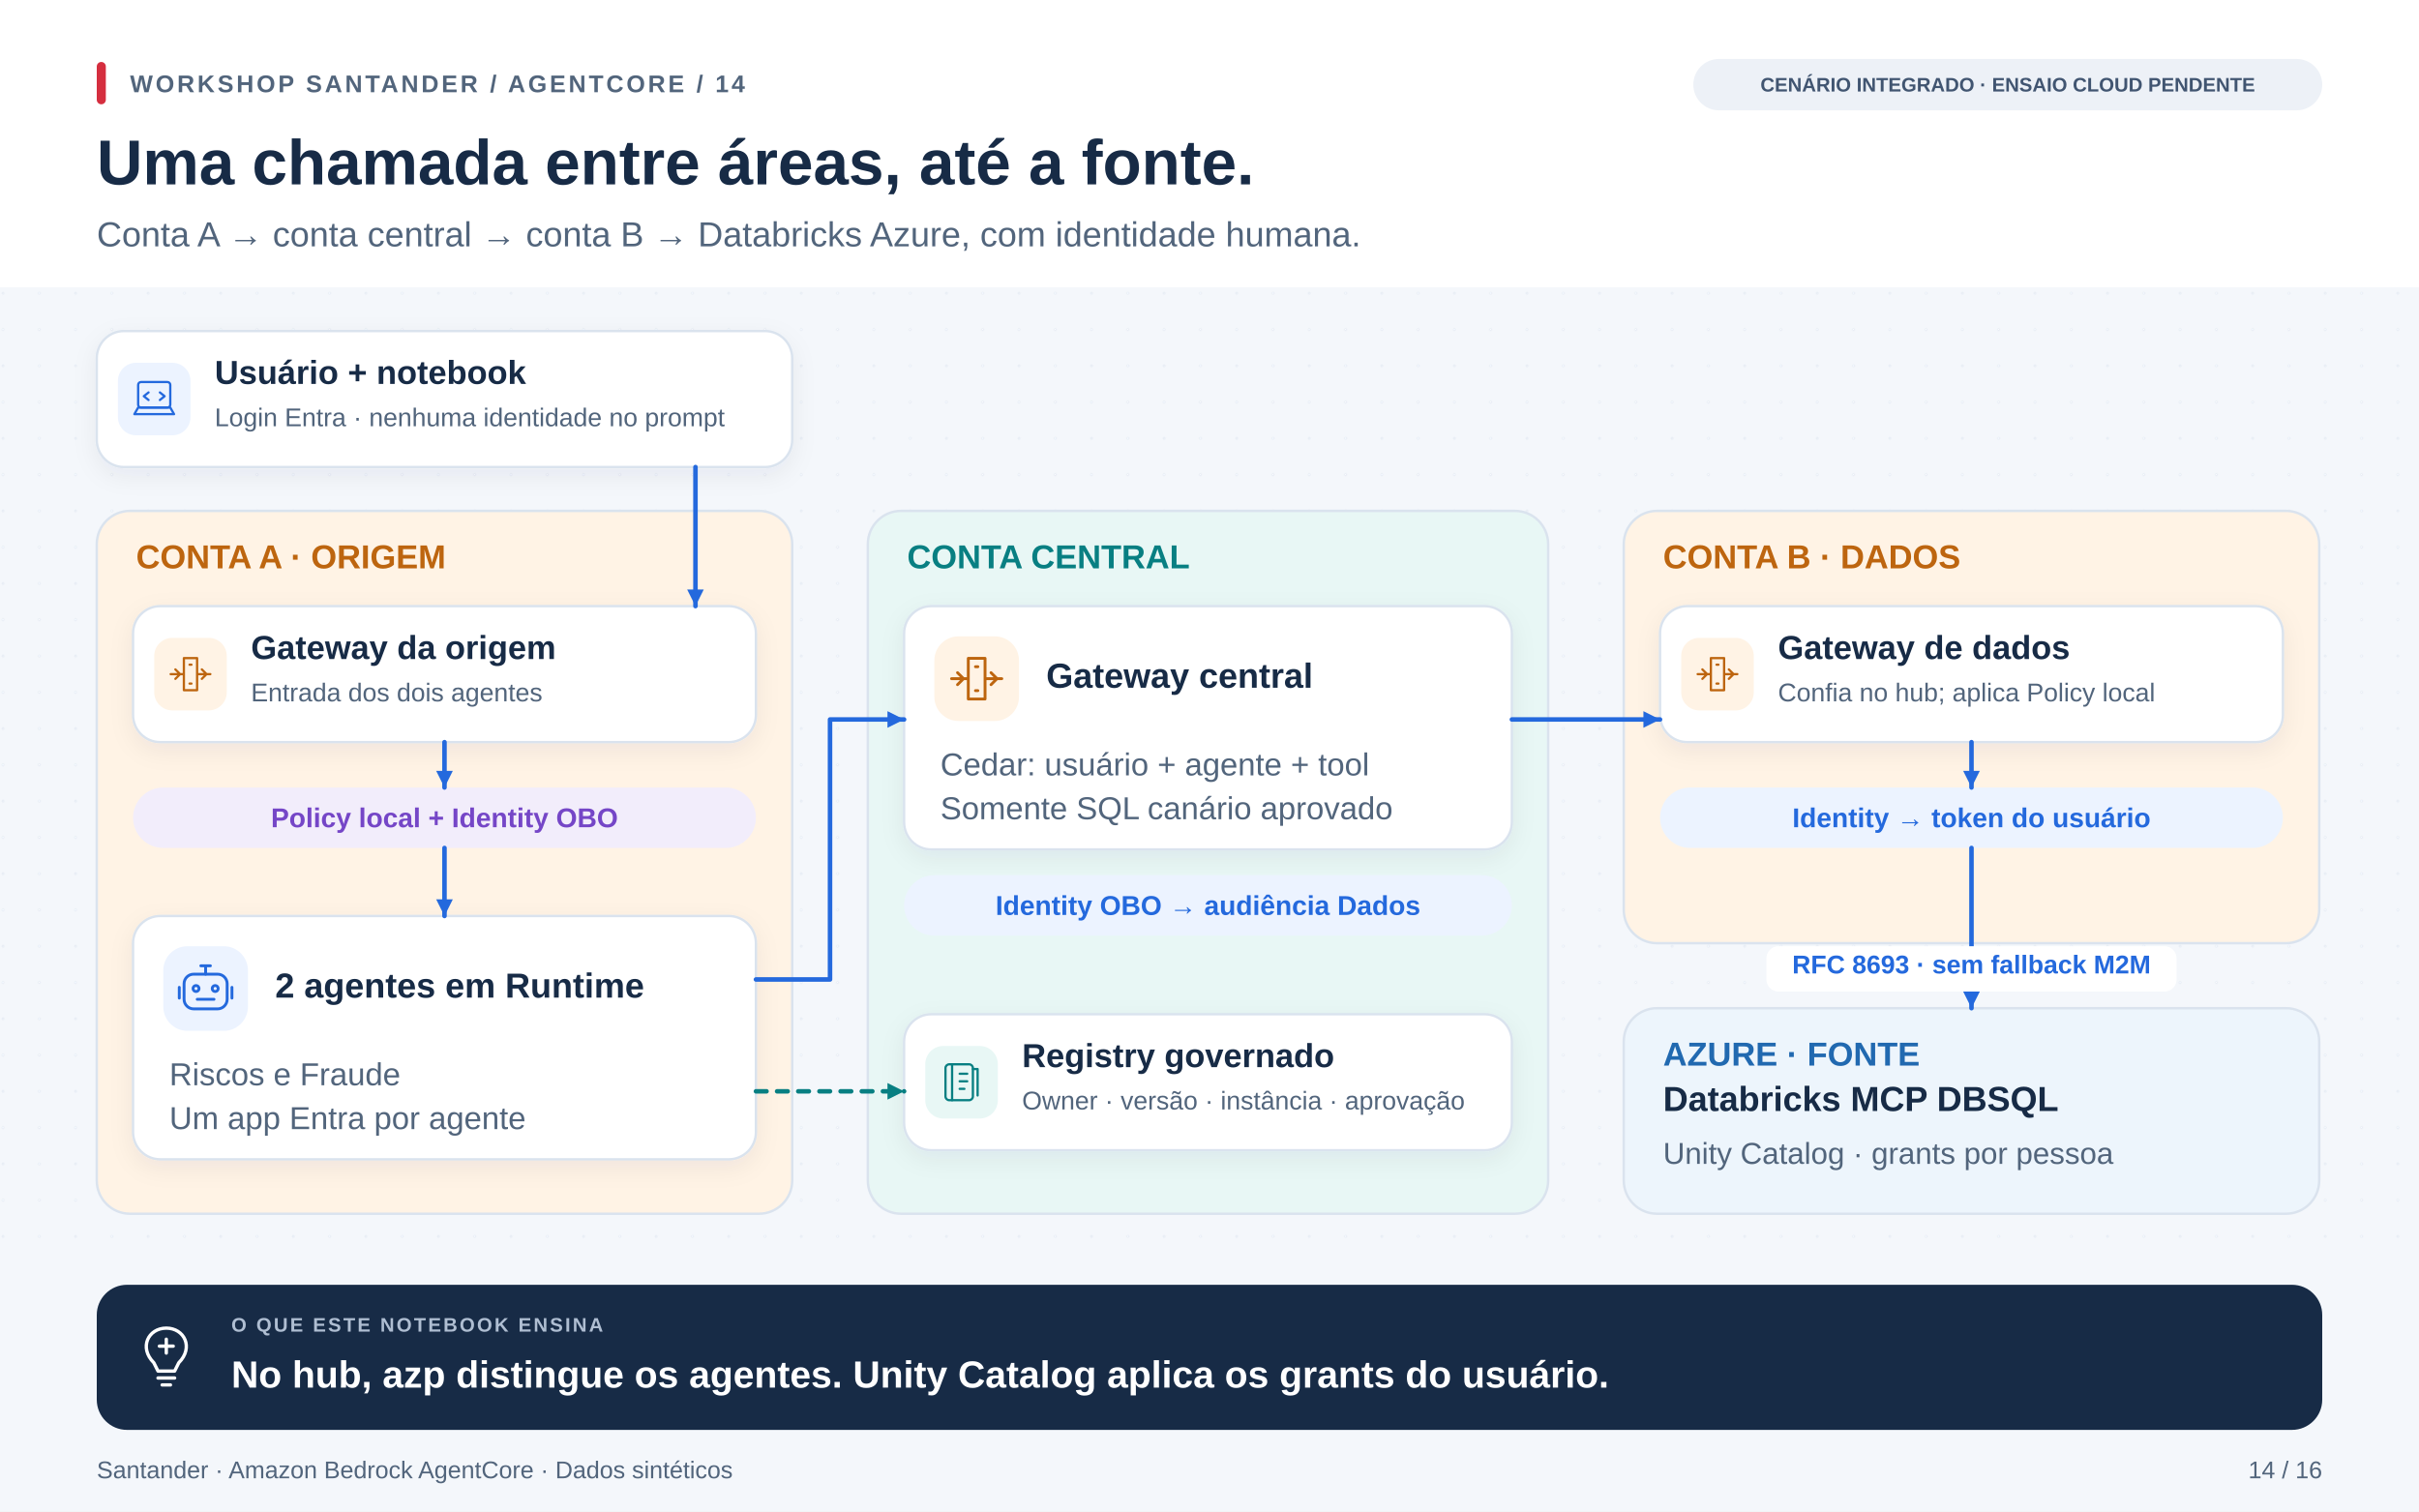
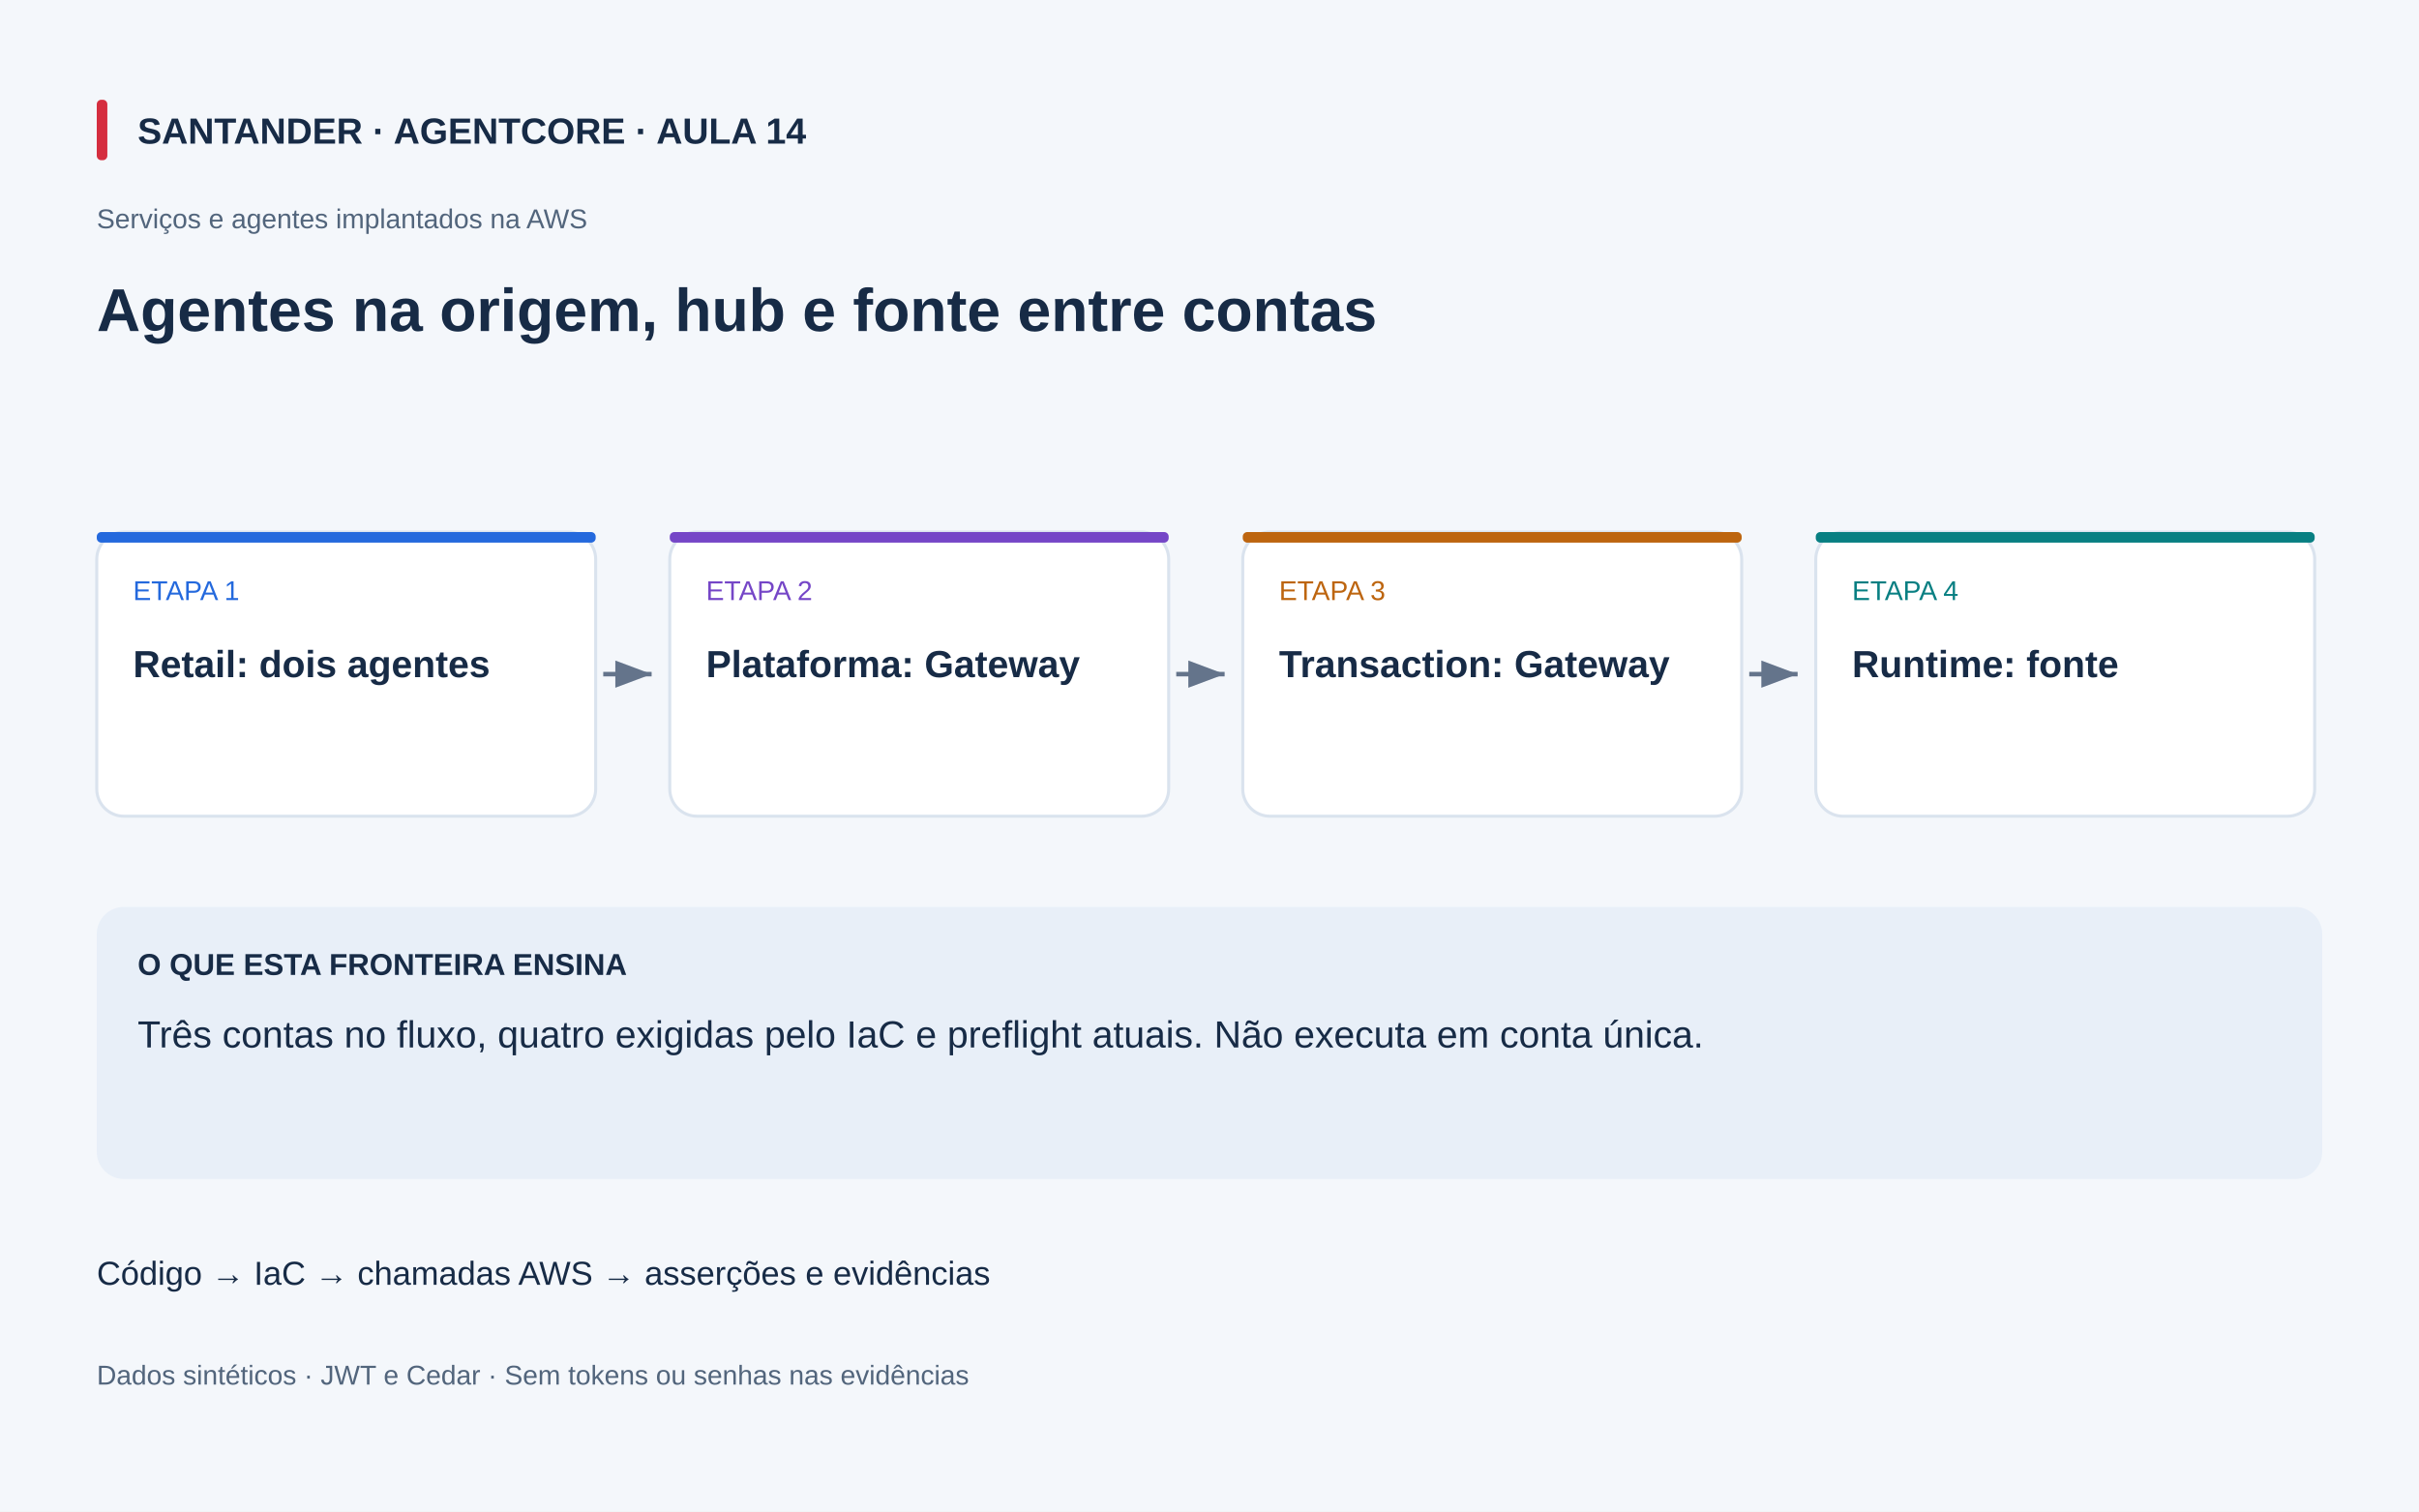
<svg xmlns="http://www.w3.org/2000/svg" width="1600" height="1000" viewBox="0 0 1600 1000" role="img" aria-labelledby="title desc">
+   <rect width="1600" height="1000" fill="#f4f7fb" />
  <defs>
-     <filter id="shadow" x="-20%" y="-20%" width="140%" height="150%">
-       <feDropShadow dx="0" dy="5" stdDeviation="8" flood-color="#172B46" flood-opacity=".06" />
-     </filter>
-     <pattern id="dots" width="24" height="24" patternUnits="userSpaceOnUse">
-       <circle cx="2" cy="2" r="1" fill="#DDE5EF" />
-     </pattern>
+     <marker id="arrow" markerWidth="10" markerHeight="10" refX="8" refY="3" orient="auto">
+       <path d="M0,0 L8,3 L0,6" fill="#64748b" />
+     </marker>
  </defs>
-   <rect x="0" y="0" width="1600" height="1000" rx="0" fill="#F4F7FB" />
-   <rect x="0" y="190" width="1600" height="650" fill="url(#dots)" opacity=".5" />
-   <rect x="0" y="0" width="1600" height="190" rx="0" fill="#FFFFFF" />
-   <rect x="64" y="41" width="6" height="28" rx="3" fill="#D52E3F" />
-   <text class="" x="86" y="61" fill="#52657C" font-family="Arial,Helvetica,sans-serif" font-size="16" font-weight="700" text-anchor="start" letter-spacing="1.8">
-     <tspan x="86" dy="0">WORKSHOP SANTANDER  /  AGENTCORE  /  14</tspan>
-   </text>
-   <text class="" x="64" y="122" fill="#172B46" font-family="Arial,Helvetica,sans-serif" font-size="42" font-weight="700" text-anchor="start">
-     <tspan x="64" dy="0">Uma chamada entre áreas, até a fonte.</tspan>
-   </text>
-   <text class="" x="64" y="163" fill="#52657C" font-family="Arial,Helvetica,sans-serif" font-size="23" font-weight="400" text-anchor="start">
-     <tspan x="64" dy="0">Conta A → conta central → conta B → Databricks Azure, com identidade humana.</tspan>
-   </text>
-   <rect x="1120" y="39" width="416" height="34" rx="17.0" fill="#EDF1F7" />
-   <text class="" x="1328.0" y="60.55" fill="#415571" font-family="Arial,Helvetica,sans-serif" font-size="13" font-weight="700" text-anchor="middle">
-     <tspan x="1328.0" dy="0">CENÁRIO INTEGRADO · ENSAIO CLOUD PENDENTE</tspan>
-   </text>
-   <rect x="64" y="850" width="1472" height="96" rx="20" fill="#172B46" />
-   <g transform="translate(88 875) scale(0.9166667)" fill="none" stroke="#FFFFFF" stroke-width="2.4" stroke-linecap="round" stroke-linejoin="round" aria-hidden="true">
-     <path d="M15 29c-11-11-4-25 9-25s20 14 9 25l-3 6H18zM18 40h12m-9 5h6M24 12v10m-5-5h10" />
+   <g font-family="Arial,Helvetica,sans-serif" fill="#172b46">
+     <rect x="64" y="66" width="7" height="40" rx="3" fill="#d52e3f" />
+     <text x="91" y="95" font-size="24" font-weight="700">SANTANDER · AGENTCORE · AULA 14</text>
+     <text x="64" y="151" font-size="18" fill="#52657c">Serviços e agentes implantados na AWS</text>
+     <text x="64" y="219" font-size="40" font-weight="700">Agentes na origem, hub e fonte entre contas</text>
+     <rect x="64" y="352" width="330" height="188" rx="18" fill="white" stroke="#dae3ee" stroke-width="2" />
+     <rect x="64" y="352" width="330" height="7" rx="3" fill="#2469dd" />
+     <text x="88" y="397" font-size="18" fill="#2469dd">ETAPA 1</text>
+     <text x="88" y="448" font-size="25" font-weight="700">Retail: dois agentes</text>
+     <path d="M399,446 H431" stroke="#64748b" stroke-width="3" marker-end="url(#arrow)" />
+     <rect x="443" y="352" width="330" height="188" rx="18" fill="white" stroke="#dae3ee" stroke-width="2" />
+     <rect x="443" y="352" width="330" height="7" rx="3" fill="#7546c7" />
+     <text x="467" y="397" font-size="18" fill="#7546c7">ETAPA 2</text>
+     <text x="467" y="448" font-size="25" font-weight="700">Plataforma: Gateway</text>
+     <path d="M778,446 H810" stroke="#64748b" stroke-width="3" marker-end="url(#arrow)" />
+     <rect x="822" y="352" width="330" height="188" rx="18" fill="white" stroke="#dae3ee" stroke-width="2" />
+     <rect x="822" y="352" width="330" height="7" rx="3" fill="#bd650f" />
+     <text x="846" y="397" font-size="18" fill="#bd650f">ETAPA 3</text>
+     <text x="846" y="448" font-size="25" font-weight="700">Transaction: Gateway</text>
+     <path d="M1157,446 H1189" stroke="#64748b" stroke-width="3" marker-end="url(#arrow)" />
+     <rect x="1201" y="352" width="330" height="188" rx="18" fill="white" stroke="#dae3ee" stroke-width="2" />
+     <rect x="1201" y="352" width="330" height="7" rx="3" fill="#087f82" />
+     <text x="1225" y="397" font-size="18" fill="#087f82">ETAPA 4</text>
+     <text x="1225" y="448" font-size="25" font-weight="700">Runtime: fonte</text>
+     <rect x="64" y="600" width="1472" height="180" rx="18" fill="#e8eff8" />
+     <text x="91" y="645" font-size="20" font-weight="700">O QUE ESTA FRONTEIRA ENSINA</text>
+     <text x="91" y="693" font-size="25">Três contas no fluxo, quatro exigidas pelo IaC e preflight atuais. Não executa em conta única.</text>
+     <text x="64" y="850" font-size="22">Código → IaC → chamadas AWS → asserções e evidências</text>
+     <text x="64" y="916" font-size="18" fill="#52657c">Dados sintéticos · JWT e Cedar · Sem tokens ou senhas nas evidências</text>
  </g>
-   <text class="" x="153" y="881" fill="#AFBED2" font-family="Arial,Helvetica,sans-serif" font-size="13" font-weight="700" text-anchor="start" letter-spacing="1.4">
-     <tspan x="153" dy="0">O QUE ESTE NOTEBOOK ENSINA</tspan>
-   </text>
-   <text class="" x="153" y="918" fill="#FFFFFF" font-family="Arial,Helvetica,sans-serif" font-size="25" font-weight="600" text-anchor="start">
-     <tspan x="153" dy="0">No hub, azp distingue os agentes. Unity Catalog aplica os grants do usuário.</tspan>
-   </text>
-   <text class="" x="64" y="978" fill="#52657C" font-family="Arial,Helvetica,sans-serif" font-size="16" font-weight="400" text-anchor="start">
-     <tspan x="64" dy="0">Santander  ·  Amazon Bedrock AgentCore  ·  Dados sintéticos</tspan>
-   </text>
-   <text class="" x="1536" y="978" fill="#52657C" font-family="Arial,Helvetica,sans-serif" font-size="16" font-weight="400" text-anchor="end">
-     <tspan x="1536" dy="0">14 / 16</tspan>
-   </text>
-   <rect x="64" y="219" width="460" height="90" rx="18" fill="#FFFFFF" stroke="#DAE3EE" stroke-width="1.6" filter="url(#shadow)" />
-   <rect x="78" y="240" width="48" height="48" rx="12" fill="#ECF3FF" />
-   <g transform="translate(87 249) scale(0.625)" fill="none" stroke="#2469DD" stroke-width="2.4" stroke-linecap="round" stroke-linejoin="round" aria-hidden="true">
-     <rect x="7" y="6" width="34" height="27" rx="3" />
-     <path d="M3 40h42l-4-7H7zM18 17l-5 4 5 4m12-8 5 4-5 4" />
-   </g>
-   <text class="" x="142" y="254" fill="#172B46" font-family="Arial,Helvetica,sans-serif" font-size="22" font-weight="700" text-anchor="start">
-     <tspan x="142" dy="0">Usuário + notebook</tspan>
-   </text>
-   <text class="" x="142" y="282" fill="#52657C" font-family="Arial,Helvetica,sans-serif" font-size="17" font-weight="400" text-anchor="start">
-     <tspan x="142" dy="0">Login Entra · nenhuma identidade no prompt</tspan>
-   </text>
-   <rect x="64" y="338" width="460" height="465" rx="22" fill="#FFF3E5" stroke="#DAE3EE" stroke-width="1.6" />
-   <text class="" x="90" y="376" fill="#BD650F" font-family="Arial,Helvetica,sans-serif" font-size="22" font-weight="700" text-anchor="start">
-     <tspan x="90" dy="0">CONTA A · ORIGEM</tspan>
-   </text>
-   <rect x="574" y="338" width="450" height="465" rx="22" fill="#E8F7F5" stroke="#DAE3EE" stroke-width="1.6" />
-   <text class="" x="600" y="376" fill="#087F82" font-family="Arial,Helvetica,sans-serif" font-size="22" font-weight="700" text-anchor="start">
-     <tspan x="600" dy="0">CONTA CENTRAL</tspan>
-   </text>
-   <rect x="1074" y="338" width="460" height="286" rx="22" fill="#FFF3E5" stroke="#DAE3EE" stroke-width="1.6" />
-   <text class="" x="1100" y="376" fill="#BD650F" font-family="Arial,Helvetica,sans-serif" font-size="22" font-weight="700" text-anchor="start">
-     <tspan x="1100" dy="0">CONTA B · DADOS</tspan>
-   </text>
-   <rect x="88" y="401" width="412" height="90" rx="18" fill="#FFFFFF" stroke="#DAE3EE" stroke-width="1.6" filter="url(#shadow)" />
-   <rect x="102" y="422" width="48" height="48" rx="12" fill="#FFF3E5" />
-   <g transform="translate(111 431) scale(0.625)" fill="none" stroke="#BD650F" stroke-width="2.4" stroke-linecap="round" stroke-linejoin="round" aria-hidden="true">
-     <path d="M17 7h14v34H17zM3 24h14m14 0h14M8 19l5 5-5 5m28-10 5 5-5 5" />
-     <path d="M23 14h2m-2 20h2" />
-   </g>
-   <text class="" x="166" y="436" fill="#172B46" font-family="Arial,Helvetica,sans-serif" font-size="22" font-weight="700" text-anchor="start">
-     <tspan x="166" dy="0">Gateway da origem</tspan>
-   </text>
-   <text class="" x="166" y="464" fill="#52657C" font-family="Arial,Helvetica,sans-serif" font-size="17" font-weight="400" text-anchor="start">
-     <tspan x="166" dy="0">Entrada dos dois agentes</tspan>
-   </text>
-   <rect x="88" y="521" width="412" height="40" rx="20.0" fill="#F2EDFB" />
-   <text class="" x="294.0" y="547.3" fill="#7546C7" font-family="Arial,Helvetica,sans-serif" font-size="18" font-weight="700" text-anchor="middle">
-     <tspan x="294.0" dy="0">Policy local + Identity OBO</tspan>
-   </text>
-   <g class="node" data-x="88" data-y="606" data-w="412" data-h="161">
-     <rect x="88" y="606" width="412" height="161" rx="18" fill="#FFFFFF" stroke="#DAE3EE" stroke-width="1.6" filter="url(#shadow)" />
-     <rect x="108" y="626" width="56" height="56" rx="16" fill="#ECF3FF" />
-     <g transform="translate(117 635) scale(0.7916667)" fill="none" stroke="#2469DD" stroke-width="2.4" stroke-linecap="round" stroke-linejoin="round" aria-hidden="true">
-       <rect x="6" y="12" width="36" height="29" rx="8" />
-       <path d="M24 12V5m-4 0h8M2 23v9m44-9v9" />
-       <circle cx="16" cy="24" r="2.5" />
-       <circle cx="32" cy="24" r="2.5" />
-       <path d="M17 33h14" />
-     </g>
-     <text class="node-text" x="182" y="660" fill="#172B46" font-family="Arial,Helvetica,sans-serif" font-size="23" font-weight="700" text-anchor="start">
-       <tspan x="182" dy="0">2 agentes em Runtime</tspan>
-     </text>
-     <text class="node-text" x="112" y="718" fill="#52657C" font-family="Arial,Helvetica,sans-serif" font-size="21" font-weight="400" text-anchor="start">
-       <tspan x="112" dy="0">Riscos e Fraude</tspan>
-       <tspan x="112" dy="29.0">Um app Entra por agente</tspan>
-     </text>
-   </g>
-   <g class="node" data-x="598" data-y="401" data-w="402" data-h="161">
-     <rect x="598" y="401" width="402" height="161" rx="18" fill="#FFFFFF" stroke="#DAE3EE" stroke-width="1.6" filter="url(#shadow)" />
-     <rect x="618" y="421" width="56" height="56" rx="16" fill="#FFF3E5" />
-     <g transform="translate(627 430) scale(0.7916667)" fill="none" stroke="#BD650F" stroke-width="2.4" stroke-linecap="round" stroke-linejoin="round" aria-hidden="true">
-       <path d="M17 7h14v34H17zM3 24h14m14 0h14M8 19l5 5-5 5m28-10 5 5-5 5" />
-       <path d="M23 14h2m-2 20h2" />
-     </g>
-     <text class="node-text" x="692" y="455" fill="#172B46" font-family="Arial,Helvetica,sans-serif" font-size="23" font-weight="700" text-anchor="start">
-       <tspan x="692" dy="0">Gateway central</tspan>
-     </text>
-     <text class="node-text" x="622" y="513" fill="#52657C" font-family="Arial,Helvetica,sans-serif" font-size="21" font-weight="400" text-anchor="start">
-       <tspan x="622" dy="0">Cedar: usuário + agente + tool</tspan>
-       <tspan x="622" dy="29.0">Somente SQL canário aprovado</tspan>
-     </text>
-   </g>
-   <rect x="598" y="579" width="402" height="40" rx="20.0" fill="#ECF3FF" />
-   <text class="" x="799.0" y="605.3" fill="#2469DD" font-family="Arial,Helvetica,sans-serif" font-size="18" font-weight="700" text-anchor="middle">
-     <tspan x="799.0" dy="0">Identity OBO → audiência Dados</tspan>
-   </text>
-   <rect x="598" y="671" width="402" height="90" rx="18" fill="#FFFFFF" stroke="#DAE3EE" stroke-width="1.6" filter="url(#shadow)" />
-   <rect x="612" y="692" width="48" height="48" rx="12" fill="#E8F7F5" />
-   <g transform="translate(621 701) scale(0.625)" fill="none" stroke="#087F82" stroke-width="2.4" stroke-linecap="round" stroke-linejoin="round" aria-hidden="true">
-     <rect x="7" y="5" width="29" height="38" rx="4" />
-     <path d="M14 5v38m8-28h8m-8 8h8m-8 8h5M36 10h5v28" />
-   </g>
-   <text class="" x="676" y="706" fill="#172B46" font-family="Arial,Helvetica,sans-serif" font-size="22" font-weight="700" text-anchor="start">
-     <tspan x="676" dy="0">Registry governado</tspan>
-   </text>
-   <text class="" x="676" y="734" fill="#52657C" font-family="Arial,Helvetica,sans-serif" font-size="17" font-weight="400" text-anchor="start">
-     <tspan x="676" dy="0">Owner · versão · instância · aprovação</tspan>
-   </text>
-   <rect x="1098" y="401" width="412" height="90" rx="18" fill="#FFFFFF" stroke="#DAE3EE" stroke-width="1.6" filter="url(#shadow)" />
-   <rect x="1112" y="422" width="48" height="48" rx="12" fill="#FFF3E5" />
-   <g transform="translate(1121 431) scale(0.625)" fill="none" stroke="#BD650F" stroke-width="2.4" stroke-linecap="round" stroke-linejoin="round" aria-hidden="true">
-     <path d="M17 7h14v34H17zM3 24h14m14 0h14M8 19l5 5-5 5m28-10 5 5-5 5" />
-     <path d="M23 14h2m-2 20h2" />
-   </g>
-   <text class="" x="1176" y="436" fill="#172B46" font-family="Arial,Helvetica,sans-serif" font-size="22" font-weight="700" text-anchor="start">
-     <tspan x="1176" dy="0">Gateway de dados</tspan>
-   </text>
-   <text class="" x="1176" y="464" fill="#52657C" font-family="Arial,Helvetica,sans-serif" font-size="17" font-weight="400" text-anchor="start">
-     <tspan x="1176" dy="0">Confia no hub; aplica Policy local</tspan>
-   </text>
-   <rect x="1098" y="521" width="412" height="40" rx="20.0" fill="#ECF3FF" />
-   <text class="" x="1304.0" y="547.3" fill="#2469DD" font-family="Arial,Helvetica,sans-serif" font-size="18" font-weight="700" text-anchor="middle">
-     <tspan x="1304.0" dy="0">Identity → token do usuário</tspan>
-   </text>
-   <rect x="1074" y="667" width="460" height="136" rx="22" fill="#EDF5FC" stroke="#DAE3EE" stroke-width="1.6" />
-   <text class="" x="1100" y="705" fill="#2169B0" font-family="Arial,Helvetica,sans-serif" font-size="22" font-weight="700" text-anchor="start">
-     <tspan x="1100" dy="0">AZURE · FONTE</tspan>
-   </text>
-   <text class="" x="1100" y="735" fill="#172B46" font-family="Arial,Helvetica,sans-serif" font-size="23" font-weight="700" text-anchor="start">
-     <tspan x="1100" dy="0">Databricks MCP DBSQL</tspan>
-   </text>
-   <text class="" x="1100" y="770" fill="#52657C" font-family="Arial,Helvetica,sans-serif" font-size="20" font-weight="400" text-anchor="start">
-     <tspan x="1100" dy="0">Unity Catalog · grants por pessoa</tspan>
-   </text>
-   <path d="M 460 309 L 460 401" stroke="#2469DD" fill="none" stroke-width="3" stroke-linejoin="round" stroke-linecap="round" />
-   <polygon points="460,401 454.5,390.0 465.5,390.0" fill="#2469DD" />
-   <path d="M 294 491 L 294 521" stroke="#2469DD" fill="none" stroke-width="3" stroke-linejoin="round" stroke-linecap="round" />
-   <polygon points="294,521 288.5,510.0 299.5,510.0" fill="#2469DD" />
-   <path d="M 294 561 L 294 606" stroke="#2469DD" fill="none" stroke-width="3" stroke-linejoin="round" stroke-linecap="round" />
-   <polygon points="294,606 288.5,595.0 299.5,595.0" fill="#2469DD" />
-   <path d="M 500 648 L 549 648 L 549 476 L 598 476" stroke="#2469DD" fill="none" stroke-width="3" stroke-linejoin="round" stroke-linecap="round" />
-   <polygon points="598,476 587.0,481.5 587.0,470.5" fill="#2469DD" />
-   <path d="M 1000 476 L 1098 476" stroke="#2469DD" fill="none" stroke-width="3" stroke-linejoin="round" stroke-linecap="round" />
-   <polygon points="1098,476 1087.0,481.5 1087.0,470.5" fill="#2469DD" />
-   <path d="M 1304 491 L 1304 521" stroke="#2469DD" fill="none" stroke-width="3" stroke-linejoin="round" stroke-linecap="round" />
-   <polygon points="1304,521 1298.5,510.0 1309.5,510.0" fill="#2469DD" />
-   <path d="M 1304 561 L 1304 667" stroke="#2469DD" fill="none" stroke-width="3" stroke-linejoin="round" stroke-linecap="round" />
-   <polygon points="1304,667 1298.5,656.0 1309.5,656.0" fill="#2469DD" />
-   <rect x="1168.365" y="626" width="271.27" height="30" rx="8" fill="#FFFFFF" />
-   <text class="" x="1304" y="644" fill="#2469DD" font-family="Arial,Helvetica,sans-serif" font-size="17" font-weight="600" text-anchor="middle">
-     <tspan x="1304" dy="0">RFC 8693 · sem fallback M2M</tspan>
-   </text>
-   <path d="M 500 722 L 598 722" stroke="#087F82" fill="none" stroke-width="3" stroke-linejoin="round" stroke-linecap="round" stroke-dasharray="7 7" />
-   <polygon points="598,722 587.0,727.5 587.0,716.5" fill="#087F82" />
</svg>
